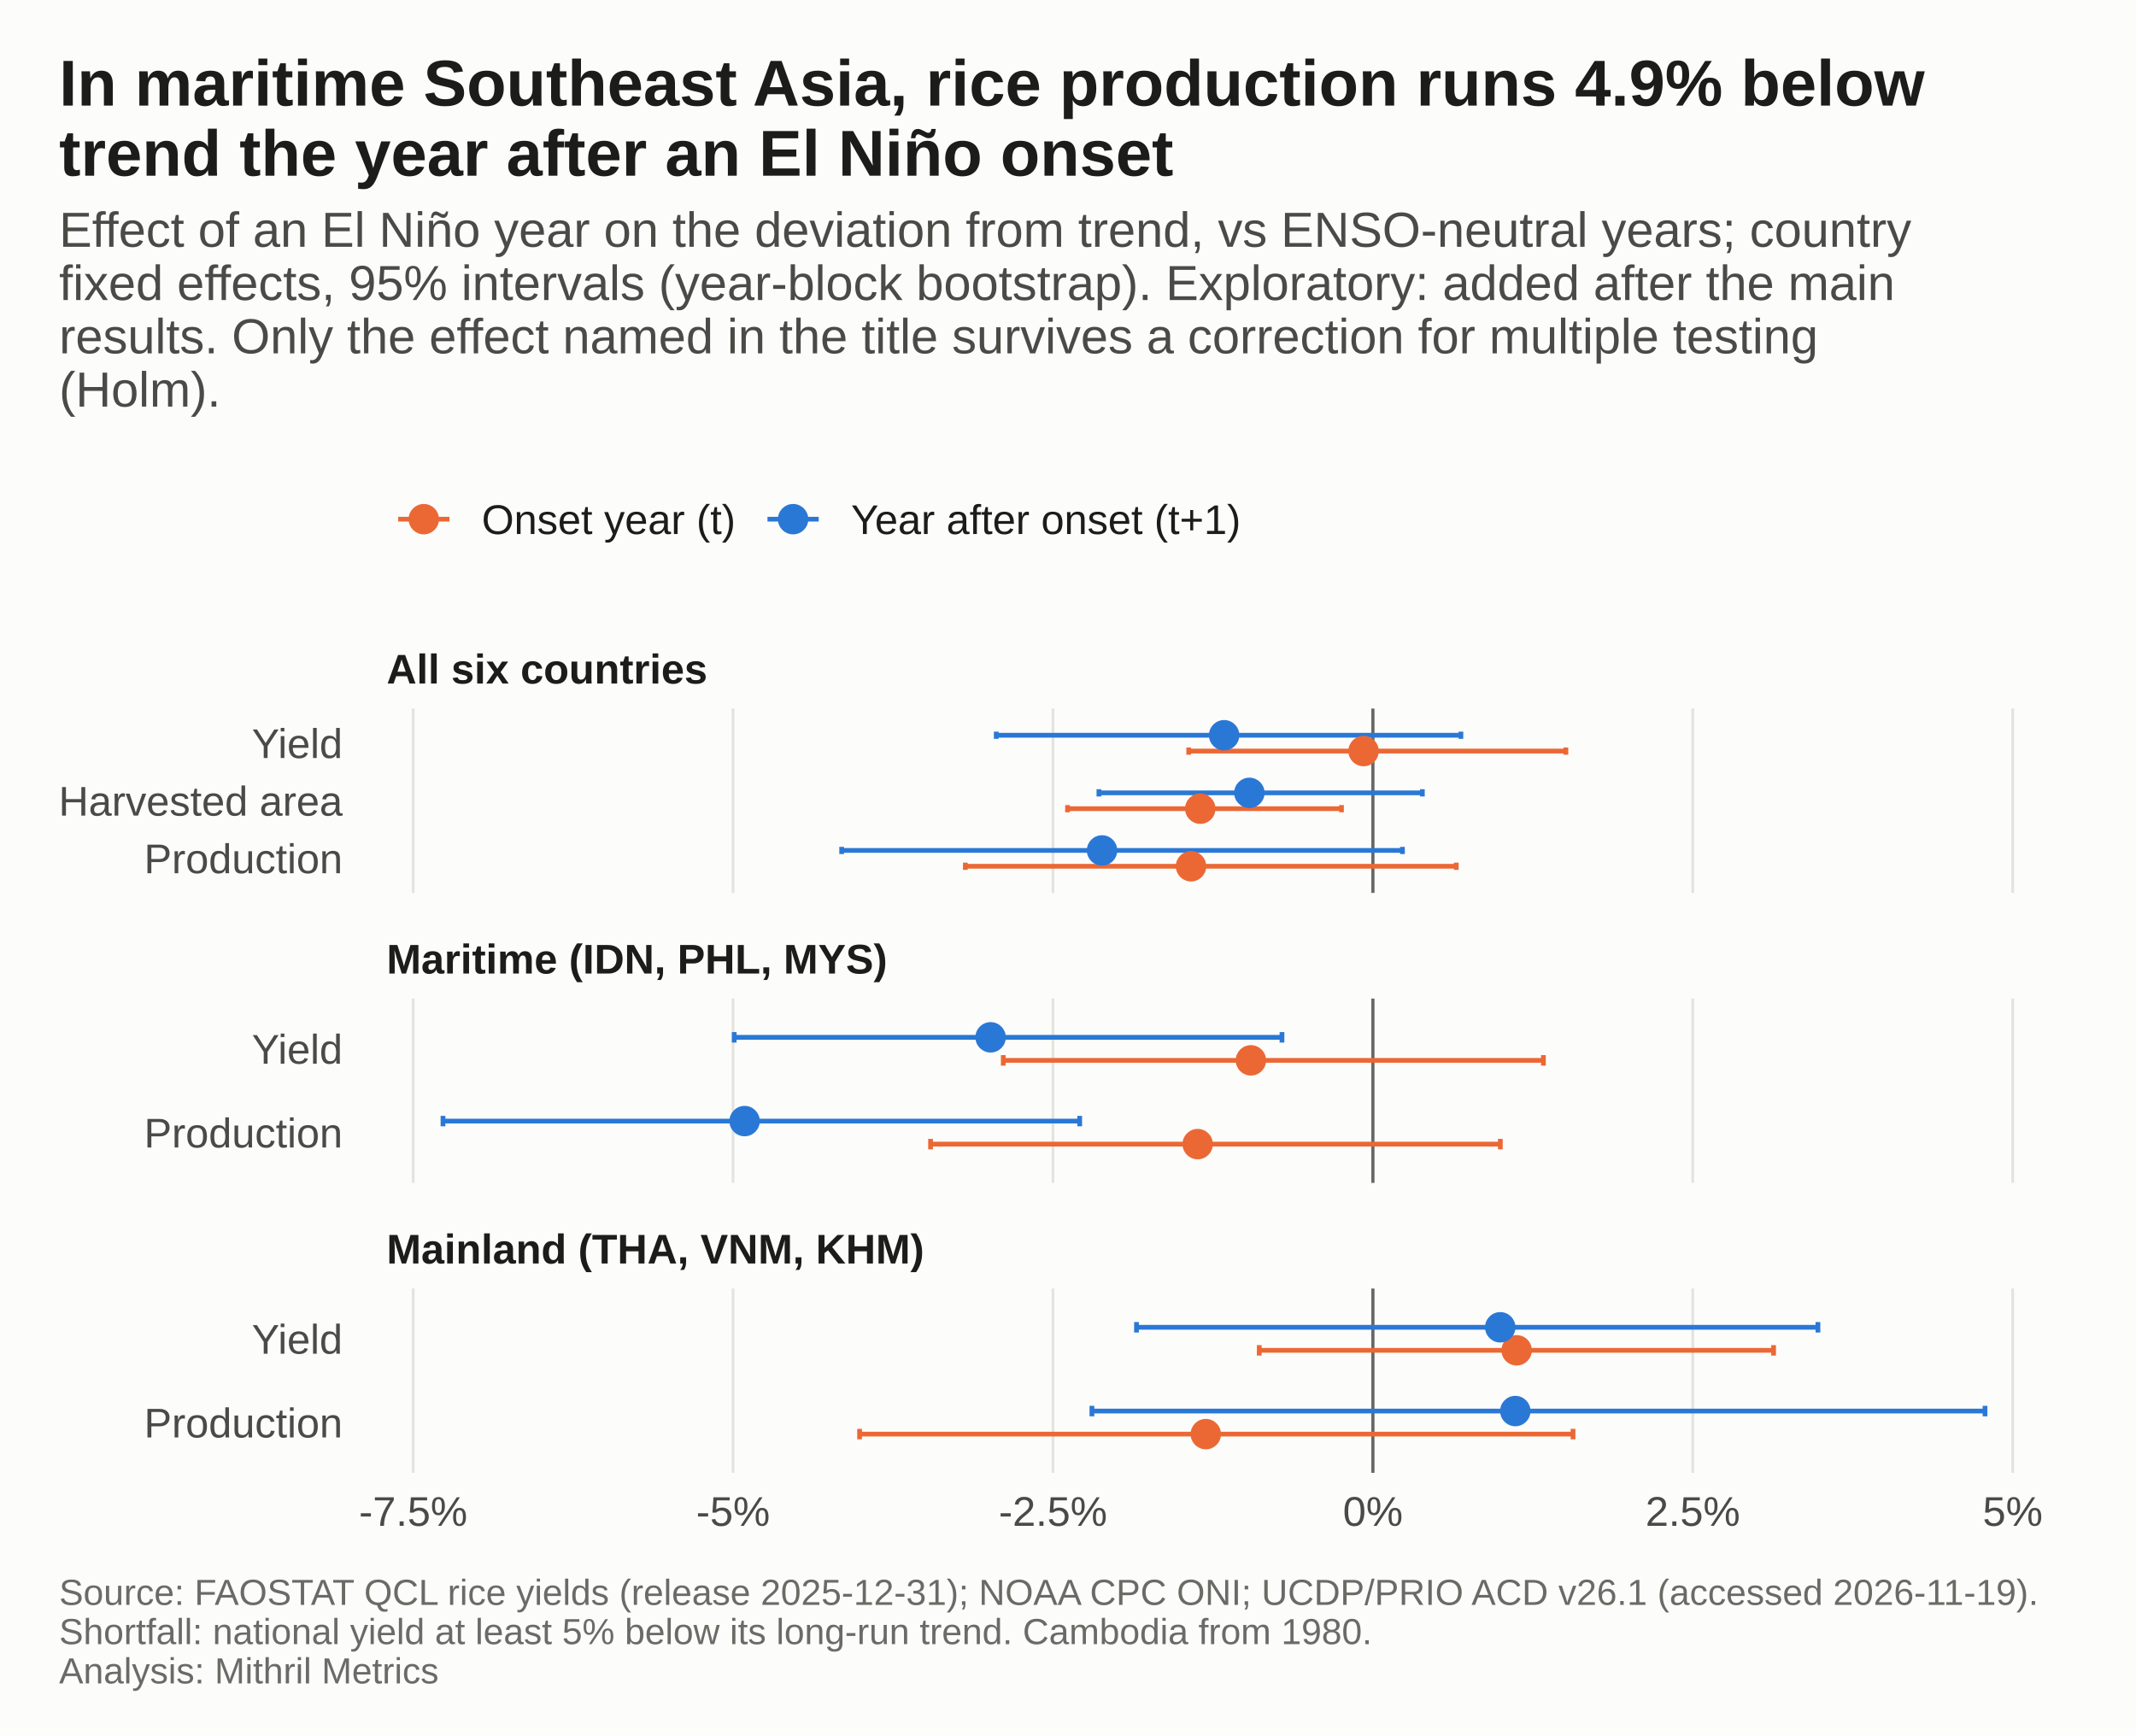
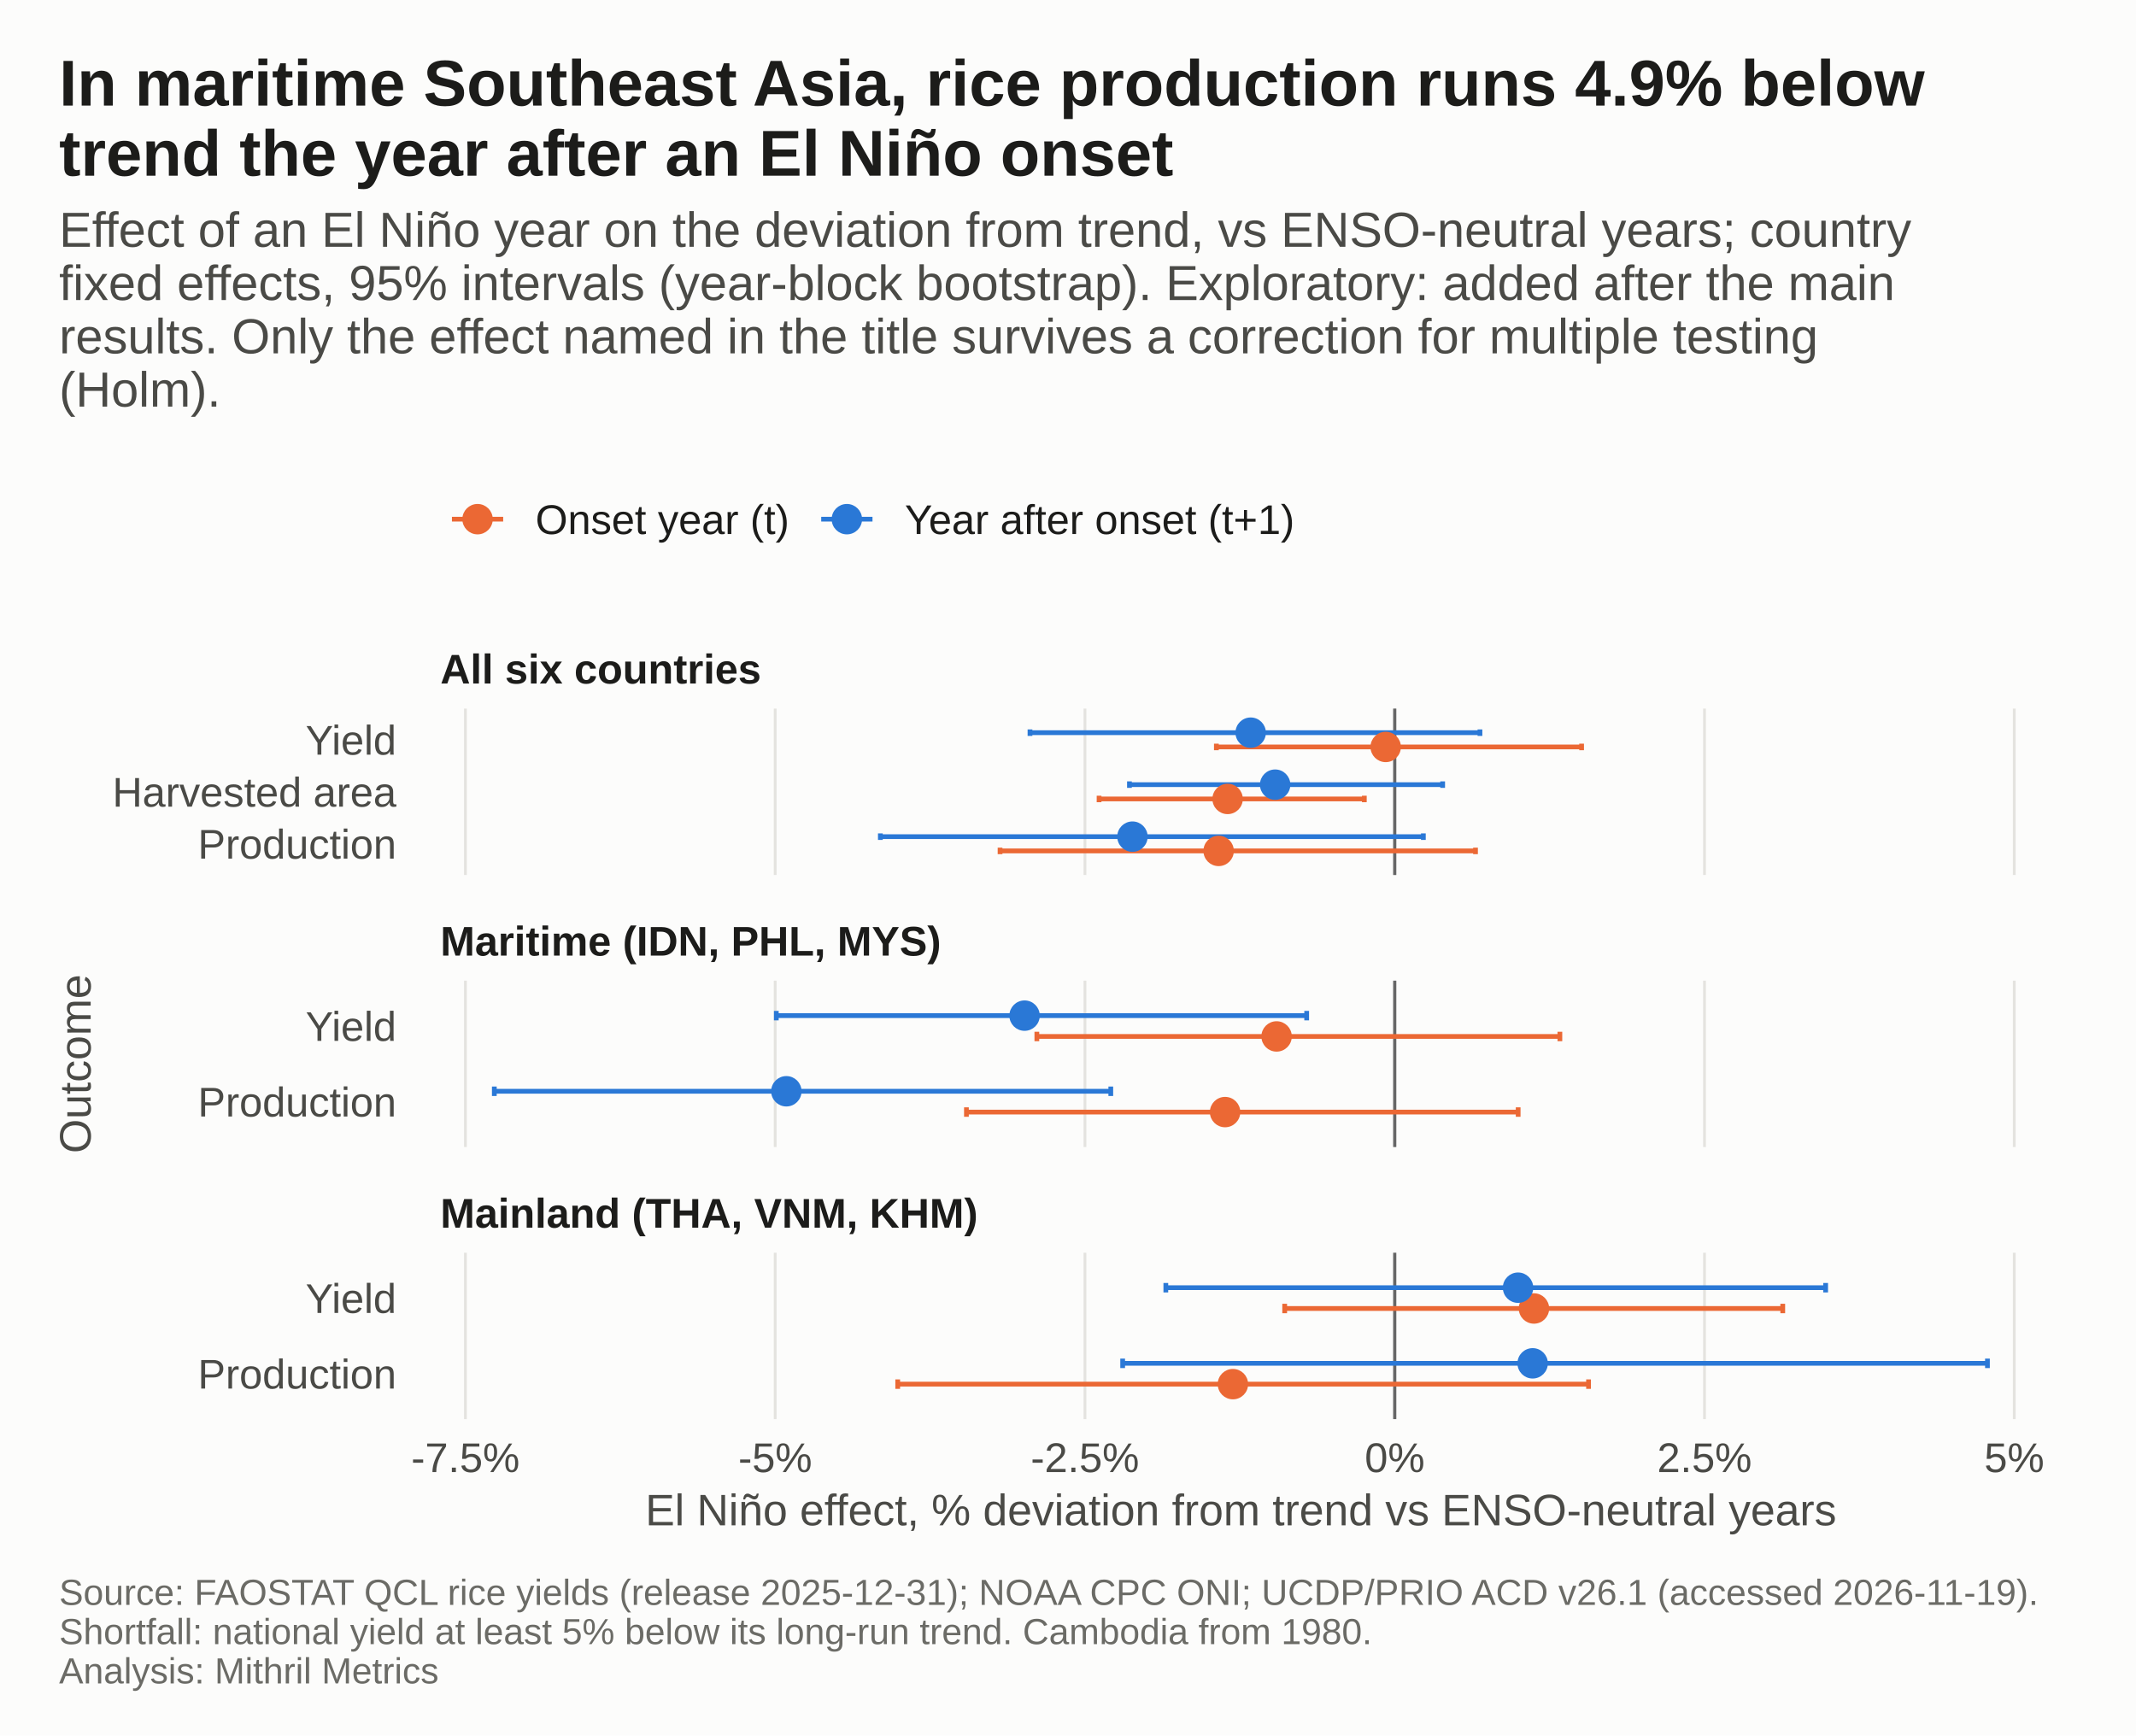
<svg xmlns="http://www.w3.org/2000/svg" width="576.00pt" height="468.00pt" viewBox="0 0 576.00 468.00">
  <g class="svglite">
    <defs>
      <style type="text/css">
    .svglite line, .svglite polyline, .svglite polygon, .svglite path, .svglite rect, .svglite circle {
      fill: none;
      stroke: #000000;
      stroke-linecap: round;
      stroke-linejoin: round;
      stroke-miterlimit: 10.00;
    }
    .svglite text {
      white-space: pre;
    }
    .svglite g.glyphgroup path {
      fill: inherit;
      stroke: none;
    }
  </style>
    </defs>
    <rect width="100%" height="100%" style="stroke: none; fill: #FCFCFB;" />
    <defs>
      <clipPath id="cpMC4wMHw1NzYuMDB8MC4wMHw0NjguMDA=">
        <rect x="0.00" y="0.00" width="576.00" height="468.00" />
      </clipPath>
    </defs>
    <g clip-path="url(#cpMC4wMHw1NzYuMDB8MC4wMHw0NjguMDA=)">
-       <rect x="-0" y="-0" width="576.00" height="468.00" style="stroke-width: 1.36; stroke: none; fill: #FCFCFB;" />
+       <rect x="0.00" y="-0" width="576.00" height="468.00" style="stroke-width: 1.36; stroke: none; fill: #FCFCFB;" />
    </g>
    <defs>
-       <clipPath id="cpOTguNjd8NTU2LjA3fDE5MS4xMHwyNDAuODA=">
-         <rect x="98.67" y="191.10" width="457.40" height="49.70" />
+       <clipPath id="cpMTEzLjE3fDU1Ni4wN3wxOTEuMTB8MjM1Ljk3">
+         <rect x="113.17" y="191.10" width="442.91" height="44.87" />
      </clipPath>
    </defs>
-     <g clip-path="url(#cpOTguNjd8NTU2LjA3fDE5MS4xMHwyNDAuODA=)">
-       <polyline points="111.42,240.80 111.42,191.10 " style="stroke-width: 0.75; stroke: #E4E3DF; stroke-linecap: butt;" />
-       <polyline points="197.68,240.80 197.68,191.10 " style="stroke-width: 0.75; stroke: #E4E3DF; stroke-linecap: butt;" />
-       <polyline points="283.95,240.80 283.95,191.10 " style="stroke-width: 0.75; stroke: #E4E3DF; stroke-linecap: butt;" />
-       <polyline points="370.22,240.80 370.22,191.10 " style="stroke-width: 0.75; stroke: #E4E3DF; stroke-linecap: butt;" />
-       <polyline points="456.48,240.80 456.48,191.10 " style="stroke-width: 0.75; stroke: #E4E3DF; stroke-linecap: butt;" />
-       <polyline points="542.75,240.80 542.75,191.10 " style="stroke-width: 0.75; stroke: #E4E3DF; stroke-linecap: butt;" />
-       <line x1="370.22" y1="240.80" x2="370.22" y2="191.10" style="stroke-width: 0.85; stroke: #666666; stroke-linecap: butt;" />
-       <polyline points="422.26,203.53 422.26,201.58 " style="stroke-width: 1.28; stroke: #EB6834; stroke-linecap: butt;" />
-       <polyline points="422.26,202.55 320.55,202.55 " style="stroke-width: 1.28; stroke: #EB6834; stroke-linecap: butt;" />
-       <polyline points="320.55,203.53 320.55,201.58 " style="stroke-width: 1.28; stroke: #EB6834; stroke-linecap: butt;" />
-       <polyline points="393.95,199.25 393.95,197.31 " style="stroke-width: 1.28; stroke: #2A78D6; stroke-linecap: butt;" />
-       <polyline points="393.95,198.28 268.65,198.28 " style="stroke-width: 1.28; stroke: #2A78D6; stroke-linecap: butt;" />
-       <polyline points="268.65,199.25 268.65,197.31 " style="stroke-width: 1.28; stroke: #2A78D6; stroke-linecap: butt;" />
-       <polyline points="361.75,219.06 361.75,217.12 " style="stroke-width: 1.28; stroke: #EB6834; stroke-linecap: butt;" />
-       <polyline points="361.75,218.09 287.88,218.09 " style="stroke-width: 1.28; stroke: #EB6834; stroke-linecap: butt;" />
-       <polyline points="287.88,219.06 287.88,217.12 " style="stroke-width: 1.28; stroke: #EB6834; stroke-linecap: butt;" />
-       <polyline points="383.56,214.79 383.56,212.84 " style="stroke-width: 1.28; stroke: #2A78D6; stroke-linecap: butt;" />
-       <polyline points="383.56,213.82 296.34,213.82 " style="stroke-width: 1.28; stroke: #2A78D6; stroke-linecap: butt;" />
-       <polyline points="296.34,214.79 296.34,212.84 " style="stroke-width: 1.28; stroke: #2A78D6; stroke-linecap: butt;" />
-       <polyline points="392.71,234.59 392.71,232.65 " style="stroke-width: 1.28; stroke: #EB6834; stroke-linecap: butt;" />
-       <polyline points="392.71,233.62 260.31,233.62 " style="stroke-width: 1.28; stroke: #EB6834; stroke-linecap: butt;" />
-       <polyline points="260.31,234.59 260.31,232.65 " style="stroke-width: 1.28; stroke: #EB6834; stroke-linecap: butt;" />
-       <polyline points="378.19,230.32 378.19,228.38 " style="stroke-width: 1.28; stroke: #2A78D6; stroke-linecap: butt;" />
-       <polyline points="378.19,229.35 226.97,229.35 " style="stroke-width: 1.28; stroke: #2A78D6; stroke-linecap: butt;" />
-       <polyline points="226.97,230.32 226.97,228.38 " style="stroke-width: 1.28; stroke: #2A78D6; stroke-linecap: butt;" />
-       <circle cx="367.70" cy="202.55" r="3.65" style="stroke-width: 0.90; stroke: #EB6834; fill: #EB6834;" />
-       <circle cx="330.10" cy="198.28" r="3.65" style="stroke-width: 0.90; stroke: #2A78D6; fill: #2A78D6;" />
-       <circle cx="323.67" cy="218.09" r="3.65" style="stroke-width: 0.90; stroke: #EB6834; fill: #EB6834;" />
-       <circle cx="336.91" cy="213.82" r="3.65" style="stroke-width: 0.90; stroke: #2A78D6; fill: #2A78D6;" />
-       <circle cx="321.18" cy="233.62" r="3.65" style="stroke-width: 0.90; stroke: #EB6834; fill: #EB6834;" />
-       <circle cx="297.18" cy="229.35" r="3.65" style="stroke-width: 0.90; stroke: #2A78D6; fill: #2A78D6;" />
+     <g clip-path="url(#cpMTEzLjE3fDU1Ni4wN3wxOTEuMTB8MjM1Ljk3)">
+       <polyline points="125.51,235.97 125.51,191.10 " style="stroke-width: 0.75; stroke: #E4E3DF; stroke-linecap: butt;" />
+       <polyline points="209.04,235.97 209.04,191.10 " style="stroke-width: 0.75; stroke: #E4E3DF; stroke-linecap: butt;" />
+       <polyline points="292.57,235.97 292.57,191.10 " style="stroke-width: 0.75; stroke: #E4E3DF; stroke-linecap: butt;" />
+       <polyline points="376.11,235.97 376.11,191.10 " style="stroke-width: 0.75; stroke: #E4E3DF; stroke-linecap: butt;" />
+       <polyline points="459.64,235.97 459.64,191.10 " style="stroke-width: 0.75; stroke: #E4E3DF; stroke-linecap: butt;" />
+       <polyline points="543.17,235.97 543.17,191.10 " style="stroke-width: 0.75; stroke: #E4E3DF; stroke-linecap: butt;" />
+       <line x1="376.11" y1="235.97" x2="376.11" y2="191.10" style="stroke-width: 0.85; stroke: #666666; stroke-linecap: butt;" />
+       <polyline points="426.50,202.32 426.50,200.56 " style="stroke-width: 1.28; stroke: #EB6834; stroke-linecap: butt;" />
+       <polyline points="426.50,201.44 328.01,201.44 " style="stroke-width: 1.28; stroke: #EB6834; stroke-linecap: butt;" />
+       <polyline points="328.01,202.32 328.01,200.56 " style="stroke-width: 1.28; stroke: #EB6834; stroke-linecap: butt;" />
+       <polyline points="399.09,198.46 399.09,196.71 " style="stroke-width: 1.28; stroke: #2A78D6; stroke-linecap: butt;" />
+       <polyline points="399.09,197.59 277.75,197.59 " style="stroke-width: 1.28; stroke: #2A78D6; stroke-linecap: butt;" />
+       <polyline points="277.75,198.46 277.75,196.71 " style="stroke-width: 1.28; stroke: #2A78D6; stroke-linecap: butt;" />
+       <polyline points="367.91,216.34 367.91,214.59 " style="stroke-width: 1.28; stroke: #EB6834; stroke-linecap: butt;" />
+       <polyline points="367.91,215.46 296.38,215.46 " style="stroke-width: 1.28; stroke: #EB6834; stroke-linecap: butt;" />
+       <polyline points="296.38,216.34 296.38,214.59 " style="stroke-width: 1.28; stroke: #EB6834; stroke-linecap: butt;" />
+       <polyline points="389.03,212.48 389.03,210.73 " style="stroke-width: 1.28; stroke: #2A78D6; stroke-linecap: butt;" />
+       <polyline points="389.03,211.61 304.57,211.61 " style="stroke-width: 1.28; stroke: #2A78D6; stroke-linecap: butt;" />
+       <polyline points="304.57,212.48 304.57,210.73 " style="stroke-width: 1.28; stroke: #2A78D6; stroke-linecap: butt;" />
+       <polyline points="397.89,230.36 397.89,228.61 " style="stroke-width: 1.28; stroke: #EB6834; stroke-linecap: butt;" />
+       <polyline points="397.89,229.48 269.68,229.48 " style="stroke-width: 1.28; stroke: #EB6834; stroke-linecap: butt;" />
+       <polyline points="269.68,230.36 269.68,228.61 " style="stroke-width: 1.28; stroke: #EB6834; stroke-linecap: butt;" />
+       <polyline points="383.83,226.51 383.83,224.75 " style="stroke-width: 1.28; stroke: #2A78D6; stroke-linecap: butt;" />
+       <polyline points="383.83,225.63 237.40,225.63 " style="stroke-width: 1.28; stroke: #2A78D6; stroke-linecap: butt;" />
+       <polyline points="237.40,226.51 237.40,224.75 " style="stroke-width: 1.28; stroke: #2A78D6; stroke-linecap: butt;" />
+       <circle cx="373.67" cy="201.44" r="3.65" style="stroke-width: 0.90; stroke: #EB6834; fill: #EB6834;" />
+       <circle cx="337.26" cy="197.59" r="3.65" style="stroke-width: 0.90; stroke: #2A78D6; fill: #2A78D6;" />
+       <circle cx="331.04" cy="215.46" r="3.65" style="stroke-width: 0.90; stroke: #EB6834; fill: #EB6834;" />
+       <circle cx="343.86" cy="211.61" r="3.65" style="stroke-width: 0.90; stroke: #2A78D6; fill: #2A78D6;" />
+       <circle cx="328.62" cy="229.48" r="3.65" style="stroke-width: 0.90; stroke: #EB6834; fill: #EB6834;" />
+       <circle cx="305.38" cy="225.63" r="3.65" style="stroke-width: 0.90; stroke: #2A78D6; fill: #2A78D6;" />
    </g>
    <g clip-path="url(#cpMC4wMHw1NzYuMDB8MC4wMHw0NjguMDA=)">
</g>
    <defs>
-       <clipPath id="cpOTguNjd8NTU2LjA3fDI2OS4zMHwzMTkuMDA=">
-         <rect x="98.67" y="269.30" width="457.40" height="49.70" />
+       <clipPath id="cpMTEzLjE3fDU1Ni4wN3wyNjQuNDd8MzA5LjM0">
+         <rect x="113.17" y="264.47" width="442.91" height="44.87" />
      </clipPath>
    </defs>
-     <g clip-path="url(#cpOTguNjd8NTU2LjA3fDI2OS4zMHwzMTkuMDA=)">
-       <polyline points="111.42,319.00 111.42,269.30 " style="stroke-width: 0.75; stroke: #E4E3DF; stroke-linecap: butt;" />
-       <polyline points="197.68,319.00 197.68,269.30 " style="stroke-width: 0.75; stroke: #E4E3DF; stroke-linecap: butt;" />
-       <polyline points="283.95,319.00 283.95,269.30 " style="stroke-width: 0.75; stroke: #E4E3DF; stroke-linecap: butt;" />
-       <polyline points="370.22,319.00 370.22,269.30 " style="stroke-width: 0.75; stroke: #E4E3DF; stroke-linecap: butt;" />
-       <polyline points="456.48,319.00 456.48,269.30 " style="stroke-width: 0.75; stroke: #E4E3DF; stroke-linecap: butt;" />
-       <polyline points="542.75,319.00 542.75,269.30 " style="stroke-width: 0.75; stroke: #E4E3DF; stroke-linecap: butt;" />
-       <line x1="370.22" y1="319.00" x2="370.22" y2="269.30" style="stroke-width: 0.85; stroke: #666666; stroke-linecap: butt;" />
-       <polyline points="416.20,287.38 416.20,284.55 " style="stroke-width: 1.28; stroke: #EB6834; stroke-linecap: butt;" />
-       <polyline points="416.20,285.96 270.55,285.96 " style="stroke-width: 1.28; stroke: #EB6834; stroke-linecap: butt;" />
-       <polyline points="270.55,287.38 270.55,284.55 " style="stroke-width: 1.28; stroke: #EB6834; stroke-linecap: butt;" />
-       <polyline points="345.70,281.16 345.70,278.34 " style="stroke-width: 1.28; stroke: #2A78D6; stroke-linecap: butt;" />
-       <polyline points="345.70,279.75 197.99,279.75 " style="stroke-width: 1.28; stroke: #2A78D6; stroke-linecap: butt;" />
-       <polyline points="197.99,281.16 197.99,278.34 " style="stroke-width: 1.28; stroke: #2A78D6; stroke-linecap: butt;" />
-       <polyline points="404.58,309.97 404.58,307.14 " style="stroke-width: 1.28; stroke: #EB6834; stroke-linecap: butt;" />
-       <polyline points="404.58,308.55 250.94,308.55 " style="stroke-width: 1.28; stroke: #EB6834; stroke-linecap: butt;" />
-       <polyline points="250.94,309.97 250.94,307.14 " style="stroke-width: 1.28; stroke: #EB6834; stroke-linecap: butt;" />
-       <polyline points="291.15,303.75 291.15,300.93 " style="stroke-width: 1.28; stroke: #2A78D6; stroke-linecap: butt;" />
-       <polyline points="291.15,302.34 119.46,302.34 " style="stroke-width: 1.28; stroke: #2A78D6; stroke-linecap: butt;" />
-       <polyline points="119.46,303.75 119.46,300.93 " style="stroke-width: 1.28; stroke: #2A78D6; stroke-linecap: butt;" />
-       <circle cx="337.32" cy="285.96" r="3.65" style="stroke-width: 0.90; stroke: #EB6834; fill: #EB6834;" />
-       <circle cx="267.13" cy="279.75" r="3.65" style="stroke-width: 0.90; stroke: #2A78D6; fill: #2A78D6;" />
-       <circle cx="322.97" cy="308.55" r="3.65" style="stroke-width: 0.90; stroke: #EB6834; fill: #EB6834;" />
-       <circle cx="200.79" cy="302.34" r="3.65" style="stroke-width: 0.90; stroke: #2A78D6; fill: #2A78D6;" />
+     <g clip-path="url(#cpMTEzLjE3fDU1Ni4wN3wyNjQuNDd8MzA5LjM0)">
+       <polyline points="125.51,309.34 125.51,264.47 " style="stroke-width: 0.75; stroke: #E4E3DF; stroke-linecap: butt;" />
+       <polyline points="209.04,309.34 209.04,264.47 " style="stroke-width: 0.75; stroke: #E4E3DF; stroke-linecap: butt;" />
+       <polyline points="292.57,309.34 292.57,264.47 " style="stroke-width: 0.75; stroke: #E4E3DF; stroke-linecap: butt;" />
+       <polyline points="376.11,309.34 376.11,264.47 " style="stroke-width: 0.75; stroke: #E4E3DF; stroke-linecap: butt;" />
+       <polyline points="459.64,309.34 459.64,264.47 " style="stroke-width: 0.75; stroke: #E4E3DF; stroke-linecap: butt;" />
+       <polyline points="543.17,309.34 543.17,264.47 " style="stroke-width: 0.75; stroke: #E4E3DF; stroke-linecap: butt;" />
+       <line x1="376.11" y1="309.34" x2="376.11" y2="264.47" style="stroke-width: 0.85; stroke: #666666; stroke-linecap: butt;" />
+       <polyline points="420.64,280.79 420.64,278.24 " style="stroke-width: 1.28; stroke: #EB6834; stroke-linecap: butt;" />
+       <polyline points="420.64,279.51 279.60,279.51 " style="stroke-width: 1.28; stroke: #EB6834; stroke-linecap: butt;" />
+       <polyline points="279.60,280.79 279.60,278.24 " style="stroke-width: 1.28; stroke: #EB6834; stroke-linecap: butt;" />
+       <polyline points="352.36,275.18 352.36,272.63 " style="stroke-width: 1.28; stroke: #2A78D6; stroke-linecap: butt;" />
+       <polyline points="352.36,273.90 209.34,273.90 " style="stroke-width: 1.28; stroke: #2A78D6; stroke-linecap: butt;" />
+       <polyline points="209.34,275.18 209.34,272.63 " style="stroke-width: 1.28; stroke: #2A78D6; stroke-linecap: butt;" />
+       <polyline points="409.39,301.18 409.39,298.63 " style="stroke-width: 1.28; stroke: #EB6834; stroke-linecap: butt;" />
+       <polyline points="409.39,299.91 260.61,299.91 " style="stroke-width: 1.28; stroke: #EB6834; stroke-linecap: butt;" />
+       <polyline points="260.61,301.18 260.61,298.63 " style="stroke-width: 1.28; stroke: #EB6834; stroke-linecap: butt;" />
+       <polyline points="299.54,295.57 299.54,293.02 " style="stroke-width: 1.28; stroke: #2A78D6; stroke-linecap: butt;" />
+       <polyline points="299.54,294.30 133.30,294.30 " style="stroke-width: 1.28; stroke: #2A78D6; stroke-linecap: butt;" />
+       <polyline points="133.30,295.57 133.30,293.02 " style="stroke-width: 1.28; stroke: #2A78D6; stroke-linecap: butt;" />
+       <circle cx="344.25" cy="279.51" r="3.65" style="stroke-width: 0.90; stroke: #EB6834; fill: #EB6834;" />
+       <circle cx="276.29" cy="273.90" r="3.65" style="stroke-width: 0.90; stroke: #2A78D6; fill: #2A78D6;" />
+       <circle cx="330.36" cy="299.91" r="3.65" style="stroke-width: 0.90; stroke: #EB6834; fill: #EB6834;" />
+       <circle cx="212.05" cy="294.30" r="3.65" style="stroke-width: 0.90; stroke: #2A78D6; fill: #2A78D6;" />
    </g>
    <g clip-path="url(#cpMC4wMHw1NzYuMDB8MC4wMHw0NjguMDA=)">
</g>
    <defs>
-       <clipPath id="cpOTguNjd8NTU2LjA3fDM0Ny41MHwzOTcuMjE=">
-         <rect x="98.67" y="347.50" width="457.40" height="49.70" />
+       <clipPath id="cpMTEzLjE3fDU1Ni4wN3wzMzcuODR8MzgyLjcx">
+         <rect x="113.17" y="337.84" width="442.91" height="44.87" />
      </clipPath>
    </defs>
-     <g clip-path="url(#cpOTguNjd8NTU2LjA3fDM0Ny41MHwzOTcuMjE=)">
-       <polyline points="111.42,397.21 111.42,347.50 " style="stroke-width: 0.75; stroke: #E4E3DF; stroke-linecap: butt;" />
-       <polyline points="197.68,397.21 197.68,347.50 " style="stroke-width: 0.75; stroke: #E4E3DF; stroke-linecap: butt;" />
-       <polyline points="283.95,397.21 283.95,347.50 " style="stroke-width: 0.75; stroke: #E4E3DF; stroke-linecap: butt;" />
-       <polyline points="370.22,397.21 370.22,347.50 " style="stroke-width: 0.75; stroke: #E4E3DF; stroke-linecap: butt;" />
-       <polyline points="456.48,397.21 456.48,347.50 " style="stroke-width: 0.75; stroke: #E4E3DF; stroke-linecap: butt;" />
-       <polyline points="542.75,397.21 542.75,347.50 " style="stroke-width: 0.75; stroke: #E4E3DF; stroke-linecap: butt;" />
-       <line x1="370.22" y1="397.21" x2="370.22" y2="347.50" style="stroke-width: 0.85; stroke: #666666; stroke-linecap: butt;" />
-       <polyline points="478.27,365.58 478.27,362.75 " style="stroke-width: 1.28; stroke: #EB6834; stroke-linecap: butt;" />
-       <polyline points="478.27,364.16 339.57,364.16 " style="stroke-width: 1.28; stroke: #EB6834; stroke-linecap: butt;" />
-       <polyline points="339.57,365.58 339.57,362.75 " style="stroke-width: 1.28; stroke: #EB6834; stroke-linecap: butt;" />
-       <polyline points="490.23,359.36 490.23,356.54 " style="stroke-width: 1.28; stroke: #2A78D6; stroke-linecap: butt;" />
-       <polyline points="490.23,357.95 306.47,357.95 " style="stroke-width: 1.28; stroke: #2A78D6; stroke-linecap: butt;" />
-       <polyline points="306.47,359.36 306.47,356.54 " style="stroke-width: 1.28; stroke: #2A78D6; stroke-linecap: butt;" />
-       <polyline points="424.19,388.17 424.19,385.34 " style="stroke-width: 1.28; stroke: #EB6834; stroke-linecap: butt;" />
-       <polyline points="424.19,386.76 231.80,386.76 " style="stroke-width: 1.28; stroke: #EB6834; stroke-linecap: butt;" />
-       <polyline points="231.80,388.17 231.80,385.34 " style="stroke-width: 1.28; stroke: #EB6834; stroke-linecap: butt;" />
-       <polyline points="535.28,381.96 535.28,379.13 " style="stroke-width: 1.28; stroke: #2A78D6; stroke-linecap: butt;" />
-       <polyline points="535.28,380.54 294.45,380.54 " style="stroke-width: 1.28; stroke: #2A78D6; stroke-linecap: butt;" />
-       <polyline points="294.45,381.96 294.45,379.13 " style="stroke-width: 1.28; stroke: #2A78D6; stroke-linecap: butt;" />
-       <circle cx="408.98" cy="364.16" r="3.65" style="stroke-width: 0.90; stroke: #EB6834; fill: #EB6834;" />
-       <circle cx="404.56" cy="357.95" r="3.65" style="stroke-width: 0.90; stroke: #2A78D6; fill: #2A78D6;" />
-       <circle cx="325.16" cy="386.76" r="3.65" style="stroke-width: 0.90; stroke: #EB6834; fill: #EB6834;" />
-       <circle cx="408.62" cy="380.54" r="3.65" style="stroke-width: 0.90; stroke: #2A78D6; fill: #2A78D6;" />
+     <g clip-path="url(#cpMTEzLjE3fDU1Ni4wN3wzMzcuODR8MzgyLjcx)">
+       <polyline points="125.51,382.71 125.51,337.84 " style="stroke-width: 0.75; stroke: #E4E3DF; stroke-linecap: butt;" />
+       <polyline points="209.04,382.71 209.04,337.84 " style="stroke-width: 0.75; stroke: #E4E3DF; stroke-linecap: butt;" />
+       <polyline points="292.57,382.71 292.57,337.84 " style="stroke-width: 0.75; stroke: #E4E3DF; stroke-linecap: butt;" />
+       <polyline points="376.11,382.71 376.11,337.84 " style="stroke-width: 0.75; stroke: #E4E3DF; stroke-linecap: butt;" />
+       <polyline points="459.64,382.71 459.64,337.84 " style="stroke-width: 0.75; stroke: #E4E3DF; stroke-linecap: butt;" />
+       <polyline points="543.17,382.71 543.17,337.84 " style="stroke-width: 0.75; stroke: #E4E3DF; stroke-linecap: butt;" />
+       <line x1="376.11" y1="382.71" x2="376.11" y2="337.84" style="stroke-width: 0.85; stroke: #666666; stroke-linecap: butt;" />
+       <polyline points="480.74,354.16 480.74,351.61 " style="stroke-width: 1.28; stroke: #EB6834; stroke-linecap: butt;" />
+       <polyline points="480.74,352.88 346.43,352.88 " style="stroke-width: 1.28; stroke: #EB6834; stroke-linecap: butt;" />
+       <polyline points="346.43,354.16 346.43,351.61 " style="stroke-width: 1.28; stroke: #EB6834; stroke-linecap: butt;" />
+       <polyline points="492.31,348.55 492.31,346.00 " style="stroke-width: 1.28; stroke: #2A78D6; stroke-linecap: butt;" />
+       <polyline points="492.31,347.27 314.38,347.27 " style="stroke-width: 1.28; stroke: #2A78D6; stroke-linecap: butt;" />
+       <polyline points="314.38,348.55 314.38,346.00 " style="stroke-width: 1.28; stroke: #2A78D6; stroke-linecap: butt;" />
+       <polyline points="428.37,374.55 428.37,372.00 " style="stroke-width: 1.28; stroke: #EB6834; stroke-linecap: butt;" />
+       <polyline points="428.37,373.28 242.08,373.28 " style="stroke-width: 1.28; stroke: #EB6834; stroke-linecap: butt;" />
+       <polyline points="242.08,374.55 242.08,372.00 " style="stroke-width: 1.28; stroke: #EB6834; stroke-linecap: butt;" />
+       <polyline points="535.94,368.94 535.94,366.39 " style="stroke-width: 1.28; stroke: #2A78D6; stroke-linecap: butt;" />
+       <polyline points="535.94,367.67 302.74,367.67 " style="stroke-width: 1.28; stroke: #2A78D6; stroke-linecap: butt;" />
+       <polyline points="302.74,368.94 302.74,366.39 " style="stroke-width: 1.28; stroke: #2A78D6; stroke-linecap: butt;" />
+       <circle cx="413.65" cy="352.88" r="3.65" style="stroke-width: 0.90; stroke: #EB6834; fill: #EB6834;" />
+       <circle cx="409.36" cy="347.27" r="3.65" style="stroke-width: 0.90; stroke: #2A78D6; fill: #2A78D6;" />
+       <circle cx="332.47" cy="373.28" r="3.65" style="stroke-width: 0.90; stroke: #EB6834; fill: #EB6834;" />
+       <circle cx="413.30" cy="367.67" r="3.65" style="stroke-width: 0.90; stroke: #2A78D6; fill: #2A78D6;" />
    </g>
    <g clip-path="url(#cpMC4wMHw1NzYuMDB8MC4wMHw0NjguMDA=)">
</g>
    <defs>
-       <clipPath id="cpOTguNjd8NTU2LjA3fDMyNS45OHwzNDcuNTA=">
-         <rect x="98.67" y="325.98" width="457.40" height="21.53" />
+       <clipPath id="cpMTEzLjE3fDU1Ni4wN3wzMTYuMzF8MzM3Ljg0">
+         <rect x="113.17" y="316.31" width="442.91" height="21.53" />
      </clipPath>
    </defs>
-     <g clip-path="url(#cpOTguNjd8NTU2LjA3fDMyNS45OHwzNDcuNTA=)">
-       <text x="104.25" y="340.75" style="font-size: 11.20px; font-weight: bold;fill: #1C1C1A; font-family: &quot;Arial&quot;;" textLength="144.75px" lengthAdjust="spacingAndGlyphs">Mainland (THA, VNM, KHM)</text>
+     <g clip-path="url(#cpMTEzLjE3fDU1Ni4wN3wzMTYuMzF8MzM3Ljg0)">
+       <text x="118.74" y="331.08" style="font-size: 11.20px; font-weight: bold;fill: #1C1C1A; font-family: &quot;Arial&quot;;" textLength="144.75px" lengthAdjust="spacingAndGlyphs">Mainland (THA, VNM, KHM)</text>
    </g>
    <g clip-path="url(#cpMC4wMHw1NzYuMDB8MC4wMHw0NjguMDA=)">
</g>
    <defs>
-       <clipPath id="cpOTguNjd8NTU2LjA3fDI0Ny43OHwyNjkuMzA=">
-         <rect x="98.67" y="247.78" width="457.40" height="21.53" />
+       <clipPath id="cpMTEzLjE3fDU1Ni4wN3wyNDIuOTR8MjY0LjQ3">
+         <rect x="113.17" y="242.94" width="442.91" height="21.53" />
      </clipPath>
    </defs>
-     <g clip-path="url(#cpOTguNjd8NTU2LjA3fDI0Ny43OHwyNjkuMzA=)">
-       <text x="104.25" y="262.55" style="font-size: 11.20px; font-weight: bold;fill: #1C1C1A; font-family: &quot;Arial&quot;;" textLength="134.88px" lengthAdjust="spacingAndGlyphs">Maritime (IDN, PHL, MYS)</text>
+     <g clip-path="url(#cpMTEzLjE3fDU1Ni4wN3wyNDIuOTR8MjY0LjQ3)">
+       <text x="118.74" y="257.71" style="font-size: 11.20px; font-weight: bold;fill: #1C1C1A; font-family: &quot;Arial&quot;;" textLength="134.88px" lengthAdjust="spacingAndGlyphs">Maritime (IDN, PHL, MYS)</text>
    </g>
    <g clip-path="url(#cpMC4wMHw1NzYuMDB8MC4wMHw0NjguMDA=)">
</g>
    <defs>
-       <clipPath id="cpOTguNjd8NTU2LjA3fDE2OS41N3wxOTEuMTA=">
-         <rect x="98.67" y="169.57" width="457.40" height="21.53" />
+       <clipPath id="cpMTEzLjE3fDU1Ni4wN3wxNjkuNTd8MTkxLjEw">
+         <rect x="113.17" y="169.57" width="442.91" height="21.53" />
      </clipPath>
    </defs>
-     <g clip-path="url(#cpOTguNjd8NTU2LjA3fDE2OS41N3wxOTEuMTA=)">
-       <text x="104.25" y="184.34" style="font-size: 11.20px; font-weight: bold;fill: #1C1C1A; font-family: &quot;Arial&quot;;" textLength="86.39px" lengthAdjust="spacingAndGlyphs">All six countries</text>
+     <g clip-path="url(#cpMTEzLjE3fDU1Ni4wN3wxNjkuNTd8MTkxLjEw)">
+       <text x="118.74" y="184.34" style="font-size: 11.20px; font-weight: bold;fill: #1C1C1A; font-family: &quot;Arial&quot;;" textLength="86.39px" lengthAdjust="spacingAndGlyphs">All six countries</text>
    </g>
    <g clip-path="url(#cpMC4wMHw1NzYuMDB8MC4wMHw0NjguMDA=)">
-       <text x="111.42" y="411.50" text-anchor="middle" style="font-size: 11.20px;fill: #4A4A46; font-family: &quot;Arial&quot;;" textLength="29.22px" lengthAdjust="spacingAndGlyphs">-7.5%</text>
-       <text x="197.68" y="411.50" text-anchor="middle" style="font-size: 11.20px;fill: #4A4A46; font-family: &quot;Arial&quot;;" textLength="19.89px" lengthAdjust="spacingAndGlyphs">-5%</text>
-       <text x="283.95" y="411.50" text-anchor="middle" style="font-size: 11.20px;fill: #4A4A46; font-family: &quot;Arial&quot;;" textLength="29.22px" lengthAdjust="spacingAndGlyphs">-2.5%</text>
-       <text x="370.22" y="411.50" text-anchor="middle" style="font-size: 11.20px;fill: #4A4A46; font-family: &quot;Arial&quot;;" textLength="16.17px" lengthAdjust="spacingAndGlyphs">0%</text>
-       <text x="456.48" y="411.50" text-anchor="middle" style="font-size: 11.20px;fill: #4A4A46; font-family: &quot;Arial&quot;;" textLength="25.50px" lengthAdjust="spacingAndGlyphs">2.5%</text>
-       <text x="542.75" y="411.50" text-anchor="middle" style="font-size: 11.20px;fill: #4A4A46; font-family: &quot;Arial&quot;;" textLength="16.17px" lengthAdjust="spacingAndGlyphs">5%</text>
-       <text x="92.39" y="235.49" text-anchor="end" style="font-size: 11.20px;fill: #4A4A46; font-family: &quot;Arial&quot;;" textLength="53.47px" lengthAdjust="spacingAndGlyphs">Production</text>
-       <text x="92.39" y="219.96" text-anchor="end" style="font-size: 11.20px;fill: #4A4A46; font-family: &quot;Arial&quot;;" textLength="76.45px" lengthAdjust="spacingAndGlyphs">Harvested area</text>
-       <text x="92.39" y="204.43" text-anchor="end" style="font-size: 11.20px;fill: #4A4A46; font-family: &quot;Arial&quot;;" textLength="24.45px" lengthAdjust="spacingAndGlyphs">Yield</text>
-       <text x="92.39" y="309.46" text-anchor="end" style="font-size: 11.20px;fill: #4A4A46; font-family: &quot;Arial&quot;;" textLength="53.47px" lengthAdjust="spacingAndGlyphs">Production</text>
-       <text x="92.39" y="286.86" text-anchor="end" style="font-size: 11.20px;fill: #4A4A46; font-family: &quot;Arial&quot;;" textLength="24.45px" lengthAdjust="spacingAndGlyphs">Yield</text>
-       <text x="92.39" y="387.66" text-anchor="end" style="font-size: 11.20px;fill: #4A4A46; font-family: &quot;Arial&quot;;" textLength="53.47px" lengthAdjust="spacingAndGlyphs">Production</text>
-       <text x="92.39" y="365.07" text-anchor="end" style="font-size: 11.20px;fill: #4A4A46; font-family: &quot;Arial&quot;;" textLength="24.45px" lengthAdjust="spacingAndGlyphs">Yield</text>
-       <line x1="107.37" y1="140.01" x2="121.20" y2="140.01" style="stroke-width: 1.28; stroke: #EB6834; stroke-linecap: butt;" />
-       <circle cx="114.28" cy="140.01" r="3.65" style="stroke-width: 0.90; stroke: #EB6834; fill: #EB6834;" />
-       <line x1="206.96" y1="140.01" x2="220.78" y2="140.01" style="stroke-width: 1.28; stroke: #2A78D6; stroke-linecap: butt;" />
-       <circle cx="213.87" cy="140.01" r="3.65" style="stroke-width: 0.90; stroke: #2A78D6; fill: #2A78D6;" />
-       <text x="129.90" y="144.02" style="font-size: 11.20px;fill: #1C1C1A; font-family: &quot;Arial&quot;;" textLength="68.36px" lengthAdjust="spacingAndGlyphs">Onset year (t)</text>
-       <text x="229.48" y="144.02" style="font-size: 11.20px;fill: #1C1C1A; font-family: &quot;Arial&quot;;" textLength="104.95px" lengthAdjust="spacingAndGlyphs">Year after onset (t+1)</text>
+       <text x="125.51" y="397.00" text-anchor="middle" style="font-size: 11.20px;fill: #4A4A46; font-family: &quot;Arial&quot;;" textLength="29.22px" lengthAdjust="spacingAndGlyphs">-7.5%</text>
+       <text x="209.04" y="397.00" text-anchor="middle" style="font-size: 11.20px;fill: #4A4A46; font-family: &quot;Arial&quot;;" textLength="19.89px" lengthAdjust="spacingAndGlyphs">-5%</text>
+       <text x="292.57" y="397.00" text-anchor="middle" style="font-size: 11.20px;fill: #4A4A46; font-family: &quot;Arial&quot;;" textLength="29.22px" lengthAdjust="spacingAndGlyphs">-2.5%</text>
+       <text x="376.11" y="397.00" text-anchor="middle" style="font-size: 11.20px;fill: #4A4A46; font-family: &quot;Arial&quot;;" textLength="16.17px" lengthAdjust="spacingAndGlyphs">0%</text>
+       <text x="459.64" y="397.00" text-anchor="middle" style="font-size: 11.20px;fill: #4A4A46; font-family: &quot;Arial&quot;;" textLength="25.50px" lengthAdjust="spacingAndGlyphs">2.5%</text>
+       <text x="543.17" y="397.00" text-anchor="middle" style="font-size: 11.20px;fill: #4A4A46; font-family: &quot;Arial&quot;;" textLength="16.17px" lengthAdjust="spacingAndGlyphs">5%</text>
+       <text x="106.89" y="231.56" text-anchor="end" style="font-size: 11.20px;fill: #4A4A46; font-family: &quot;Arial&quot;;" textLength="53.47px" lengthAdjust="spacingAndGlyphs">Production</text>
+       <text x="106.89" y="217.54" text-anchor="end" style="font-size: 11.20px;fill: #4A4A46; font-family: &quot;Arial&quot;;" textLength="76.45px" lengthAdjust="spacingAndGlyphs">Harvested area</text>
+       <text x="106.89" y="203.52" text-anchor="end" style="font-size: 11.20px;fill: #4A4A46; font-family: &quot;Arial&quot;;" textLength="24.45px" lengthAdjust="spacingAndGlyphs">Yield</text>
+       <text x="106.89" y="301.11" text-anchor="end" style="font-size: 11.20px;fill: #4A4A46; font-family: &quot;Arial&quot;;" textLength="53.47px" lengthAdjust="spacingAndGlyphs">Production</text>
+       <text x="106.89" y="280.71" text-anchor="end" style="font-size: 11.20px;fill: #4A4A46; font-family: &quot;Arial&quot;;" textLength="24.45px" lengthAdjust="spacingAndGlyphs">Yield</text>
+       <text x="106.89" y="374.48" text-anchor="end" style="font-size: 11.20px;fill: #4A4A46; font-family: &quot;Arial&quot;;" textLength="53.47px" lengthAdjust="spacingAndGlyphs">Production</text>
+       <text x="106.89" y="354.08" text-anchor="end" style="font-size: 11.20px;fill: #4A4A46; font-family: &quot;Arial&quot;;" textLength="24.45px" lengthAdjust="spacingAndGlyphs">Yield</text>
+       <text x="334.62" y="411.35" text-anchor="middle" style="font-size: 11.90px;fill: #4A4A46; font-family: &quot;Arial&quot;;" textLength="320.83px" lengthAdjust="spacingAndGlyphs">El Niño effect, % deviation from trend vs ENSO-neutral years</text>
+       <text transform="translate(24.45,286.90) rotate(-90)" text-anchor="middle" style="font-size: 11.90px;fill: #4A4A46; font-family: &quot;Arial&quot;;" textLength="48.23px" lengthAdjust="spacingAndGlyphs">Outcome</text>
+       <line x1="121.87" y1="140.01" x2="135.69" y2="140.01" style="stroke-width: 1.28; stroke: #EB6834; stroke-linecap: butt;" />
+       <circle cx="128.78" cy="140.01" r="3.65" style="stroke-width: 0.90; stroke: #EB6834; fill: #EB6834;" />
+       <line x1="221.45" y1="140.01" x2="235.28" y2="140.01" style="stroke-width: 1.28; stroke: #2A78D6; stroke-linecap: butt;" />
+       <circle cx="228.37" cy="140.01" r="3.65" style="stroke-width: 0.90; stroke: #2A78D6; fill: #2A78D6;" />
+       <text x="144.39" y="144.02" style="font-size: 11.20px;fill: #1C1C1A; font-family: &quot;Arial&quot;;" textLength="68.36px" lengthAdjust="spacingAndGlyphs">Onset year (t)</text>
+       <text x="243.98" y="144.02" style="font-size: 11.20px;fill: #1C1C1A; font-family: &quot;Arial&quot;;" textLength="104.95px" lengthAdjust="spacingAndGlyphs">Year after onset (t+1)</text>
      <text x="15.94" y="66.56" style="font-size: 13.30px;fill: #4A4A46; font-family: &quot;Arial&quot;;" textLength="499.12px" lengthAdjust="spacingAndGlyphs">Effect of an El Niño year on the deviation from trend, vs ENSO-neutral years; country</text>
      <text x="15.94" y="80.92" style="font-size: 13.30px;fill: #4A4A46; font-family: &quot;Arial&quot;;" textLength="494.67px" lengthAdjust="spacingAndGlyphs">fixed effects, 95% intervals (year-block bootstrap). Exploratory: added after the main</text>
      <text x="15.94" y="95.29" style="font-size: 13.30px;fill: #4A4A46; font-family: &quot;Arial&quot;;" textLength="473.97px" lengthAdjust="spacingAndGlyphs">results. Only the effect named in the title survives a correction for multiple testing</text>
      <text x="15.94" y="109.65" style="font-size: 13.30px;fill: #4A4A46; font-family: &quot;Arial&quot;;" textLength="43.56px" lengthAdjust="spacingAndGlyphs">(Holm).</text>
      <text x="15.94" y="28.48" style="font-size: 17.50px; font-weight: bold;fill: #1C1C1A; font-family: &quot;Arial&quot;;" textLength="503.03px" lengthAdjust="spacingAndGlyphs">In maritime Southeast Asia, rice production runs 4.9% below</text>
      <text x="15.94" y="47.38" style="font-size: 17.50px; font-weight: bold;fill: #1C1C1A; font-family: &quot;Arial&quot;;" textLength="300.47px" lengthAdjust="spacingAndGlyphs">trend the year after an El Niño onset</text>
      <text x="15.94" y="432.82" style="font-size: 9.80px;fill: #6B6B66; font-family: &quot;Arial&quot;;" textLength="533.77px" lengthAdjust="spacingAndGlyphs">Source: FAOSTAT QCL rice yields (release 2025-12-31); NOAA CPC ONI; UCDP/PRIO ACD v26.1 (accessed 2026-11-19).</text>
      <text x="15.94" y="443.40" style="font-size: 9.80px;fill: #6B6B66; font-family: &quot;Arial&quot;;" textLength="354.05px" lengthAdjust="spacingAndGlyphs">Shortfall: national yield at least 5% below its long-run trend. Cambodia from 1980.</text>
      <text x="15.94" y="453.99" style="font-size: 9.80px;fill: #6B6B66; font-family: &quot;Arial&quot;;" textLength="102.34px" lengthAdjust="spacingAndGlyphs">Analysis: Mithril Metrics</text>
    </g>
  </g>
</svg>
